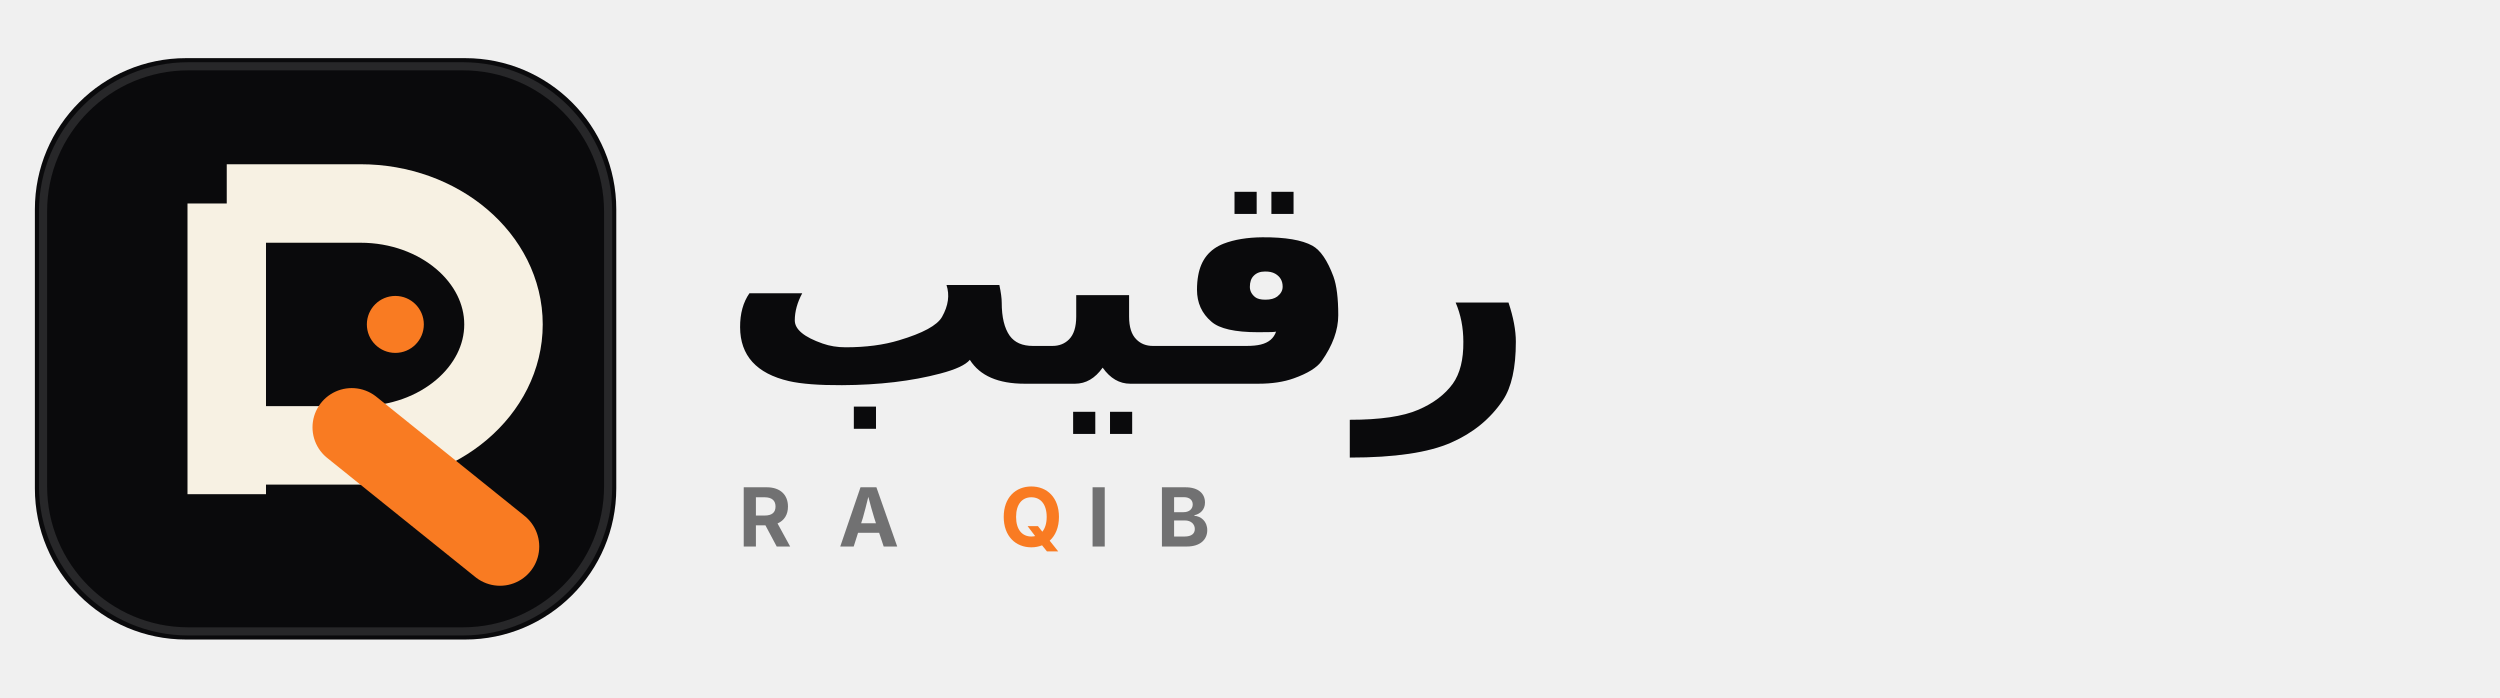
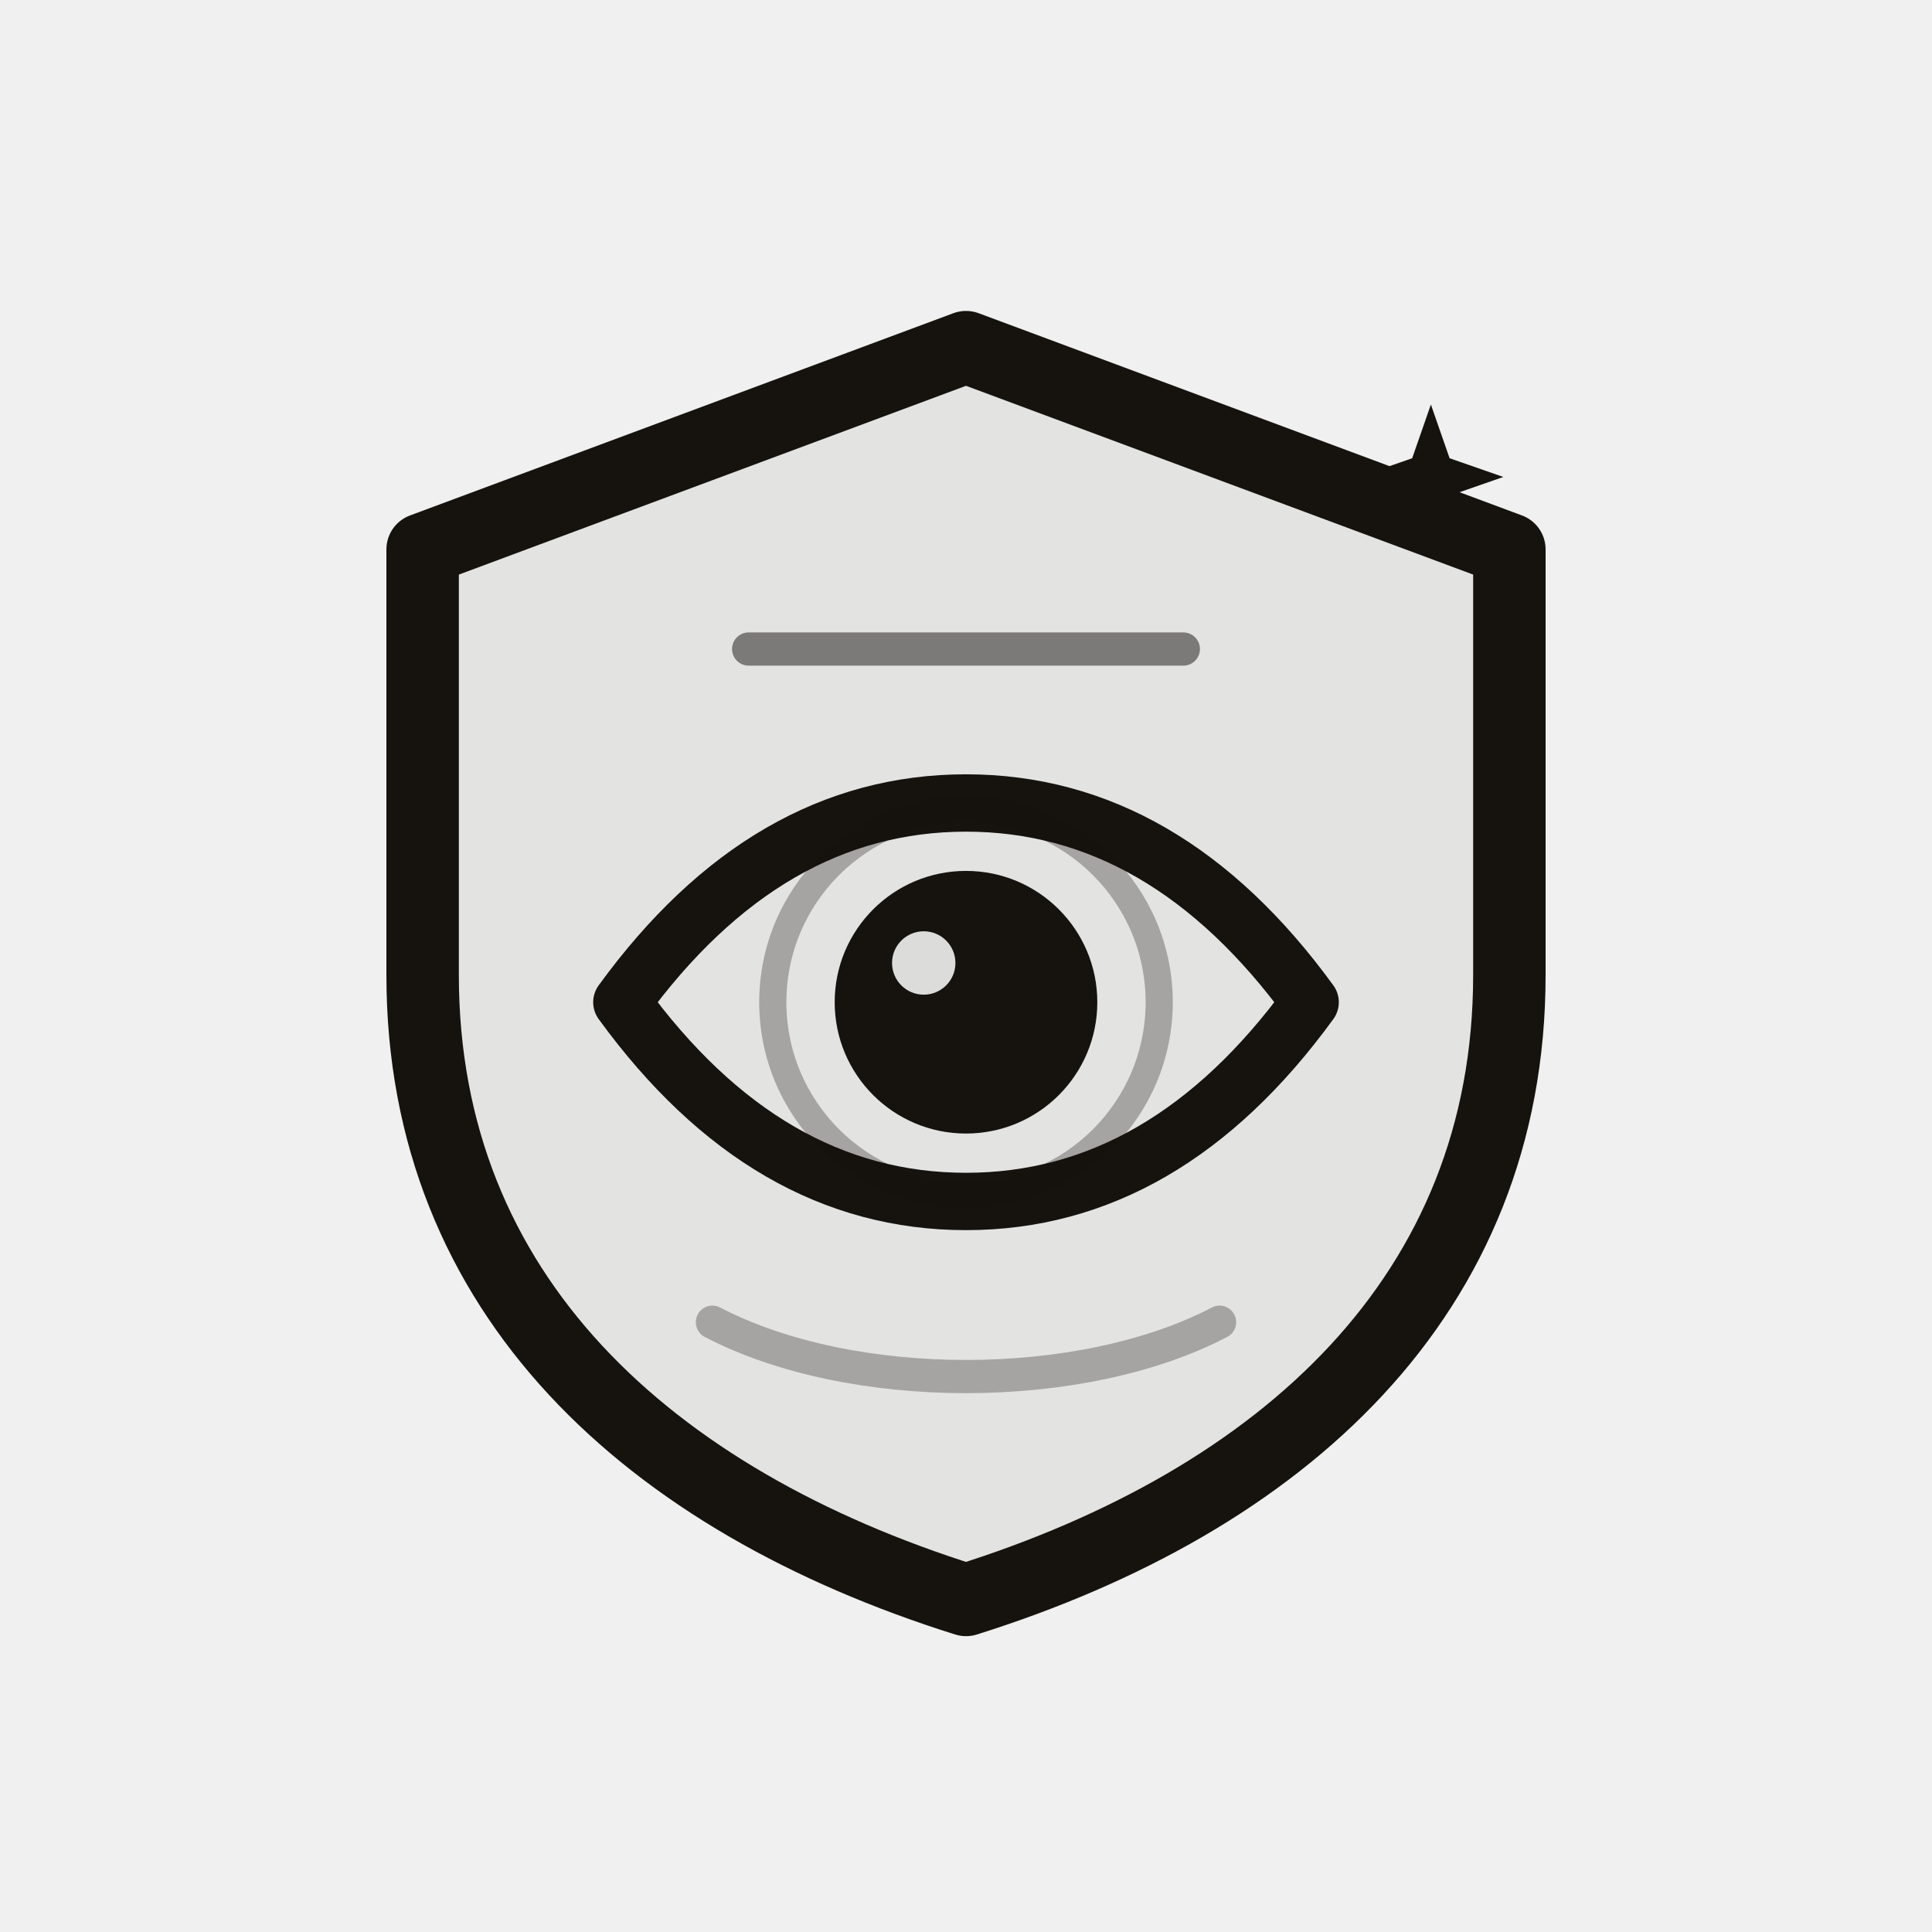
- <svg xmlns="http://www.w3.org/2000/svg" viewBox="0 0 430 120" width="430" height="120" fill="none" role="img" aria-label="رقيب — RAQiB">
-   <g transform="translate(6 10)">
-     <rect x="0" y="0" width="100" height="100" rx="26" fill="#0A0A0C" />
-     <rect x="1.4" y="1.4" width="97.2" height="97.2" rx="25" fill="none" stroke="#ffffff" stroke-opacity="0.12" stroke-width="1.4" />
-     <path d="M33 25v50" stroke="#F7F1E3" stroke-width="13.5" />
-     <path d="M33 25h23c13.6 0 24.6 9.4 24.6 20.8S69.6 66.6 56 66.6H33" fill="none" stroke="#F7F1E3" stroke-width="13.5" stroke-linejoin="round" />
-     <circle cx="62" cy="45.8" r="4.9" fill="#F97B22" />
-     <path d="M54.5 63.5 80 84" stroke="#F97B22" stroke-width="13.5" stroke-linecap="round" />
-   </g>
-   <text x="124" y="66" font-family="Cairo, Tajawal, Segoe UI, Arial, sans-serif" font-size="52" font-weight="800" fill="#0A0A0C">رقيب</text>
-   <g font-family="Inter, Segoe UI, Arial, sans-serif" font-size="14" font-weight="700" letter-spacing="8">
-     <text x="127" y="94" fill="#0A0A0C" fill-opacity="0.55">RA</text>
-     <text x="172" y="94" fill="#F97B22">Q</text>
-     <text x="187" y="94" fill="#0A0A0C" fill-opacity="0.55">IB</text>
-   </g>
+ <svg xmlns="http://www.w3.org/2000/svg" viewBox="0 0 64 64" width="64" height="64" fill="none" role="img" aria-label="رقيب — أحادي داكن للطباعة">
+   <path d="M32 11.5 50 18.2v14.1c0 10.6-7.5 17.4-18 20.7-10.5-3.3-18-10.1-18-20.7V18.2Z" fill="rgba(20,18,14,0.06)" stroke="#16130e" stroke-width="2.4" stroke-linejoin="round" />
+   <path d="M24.8 21.5h14.4" stroke="#16130e" stroke-opacity=".5" stroke-width="1.1" stroke-linecap="round" />
+   <path d="M23.6 43.8c4.6 2.4 12.2 2.4 16.8 0" stroke="#16130e" stroke-opacity=".3" stroke-width="1.1" stroke-linecap="round" />
+   <path d="M20.6 33.2c3.2-4.4 7-6.6 11.4-6.6s8.2 2.2 11.4 6.6c-3.2 4.4-7 6.6-11.4 6.6s-8.2-2.2-11.4-6.6Z" fill="none" stroke="#16130e" stroke-width="1.9" stroke-linecap="round" stroke-linejoin="round" />
+   <circle cx="32" cy="33.2" r="4.35" fill="#16130e" />
+   <circle cx="30.6" cy="31.9" r="1.05" fill="#ffffff" fill-opacity=".85" />
+   <circle cx="32" cy="33.2" r="6.4" fill="none" stroke="#16130e" stroke-opacity=".3" stroke-width=".9" />
+   <path d="M47.4 13.4l.62 1.78 1.78.62-1.78.62-.62 1.78-.62-1.78-1.78-.62 1.78-.62Z" fill="#16130e" />
</svg>
